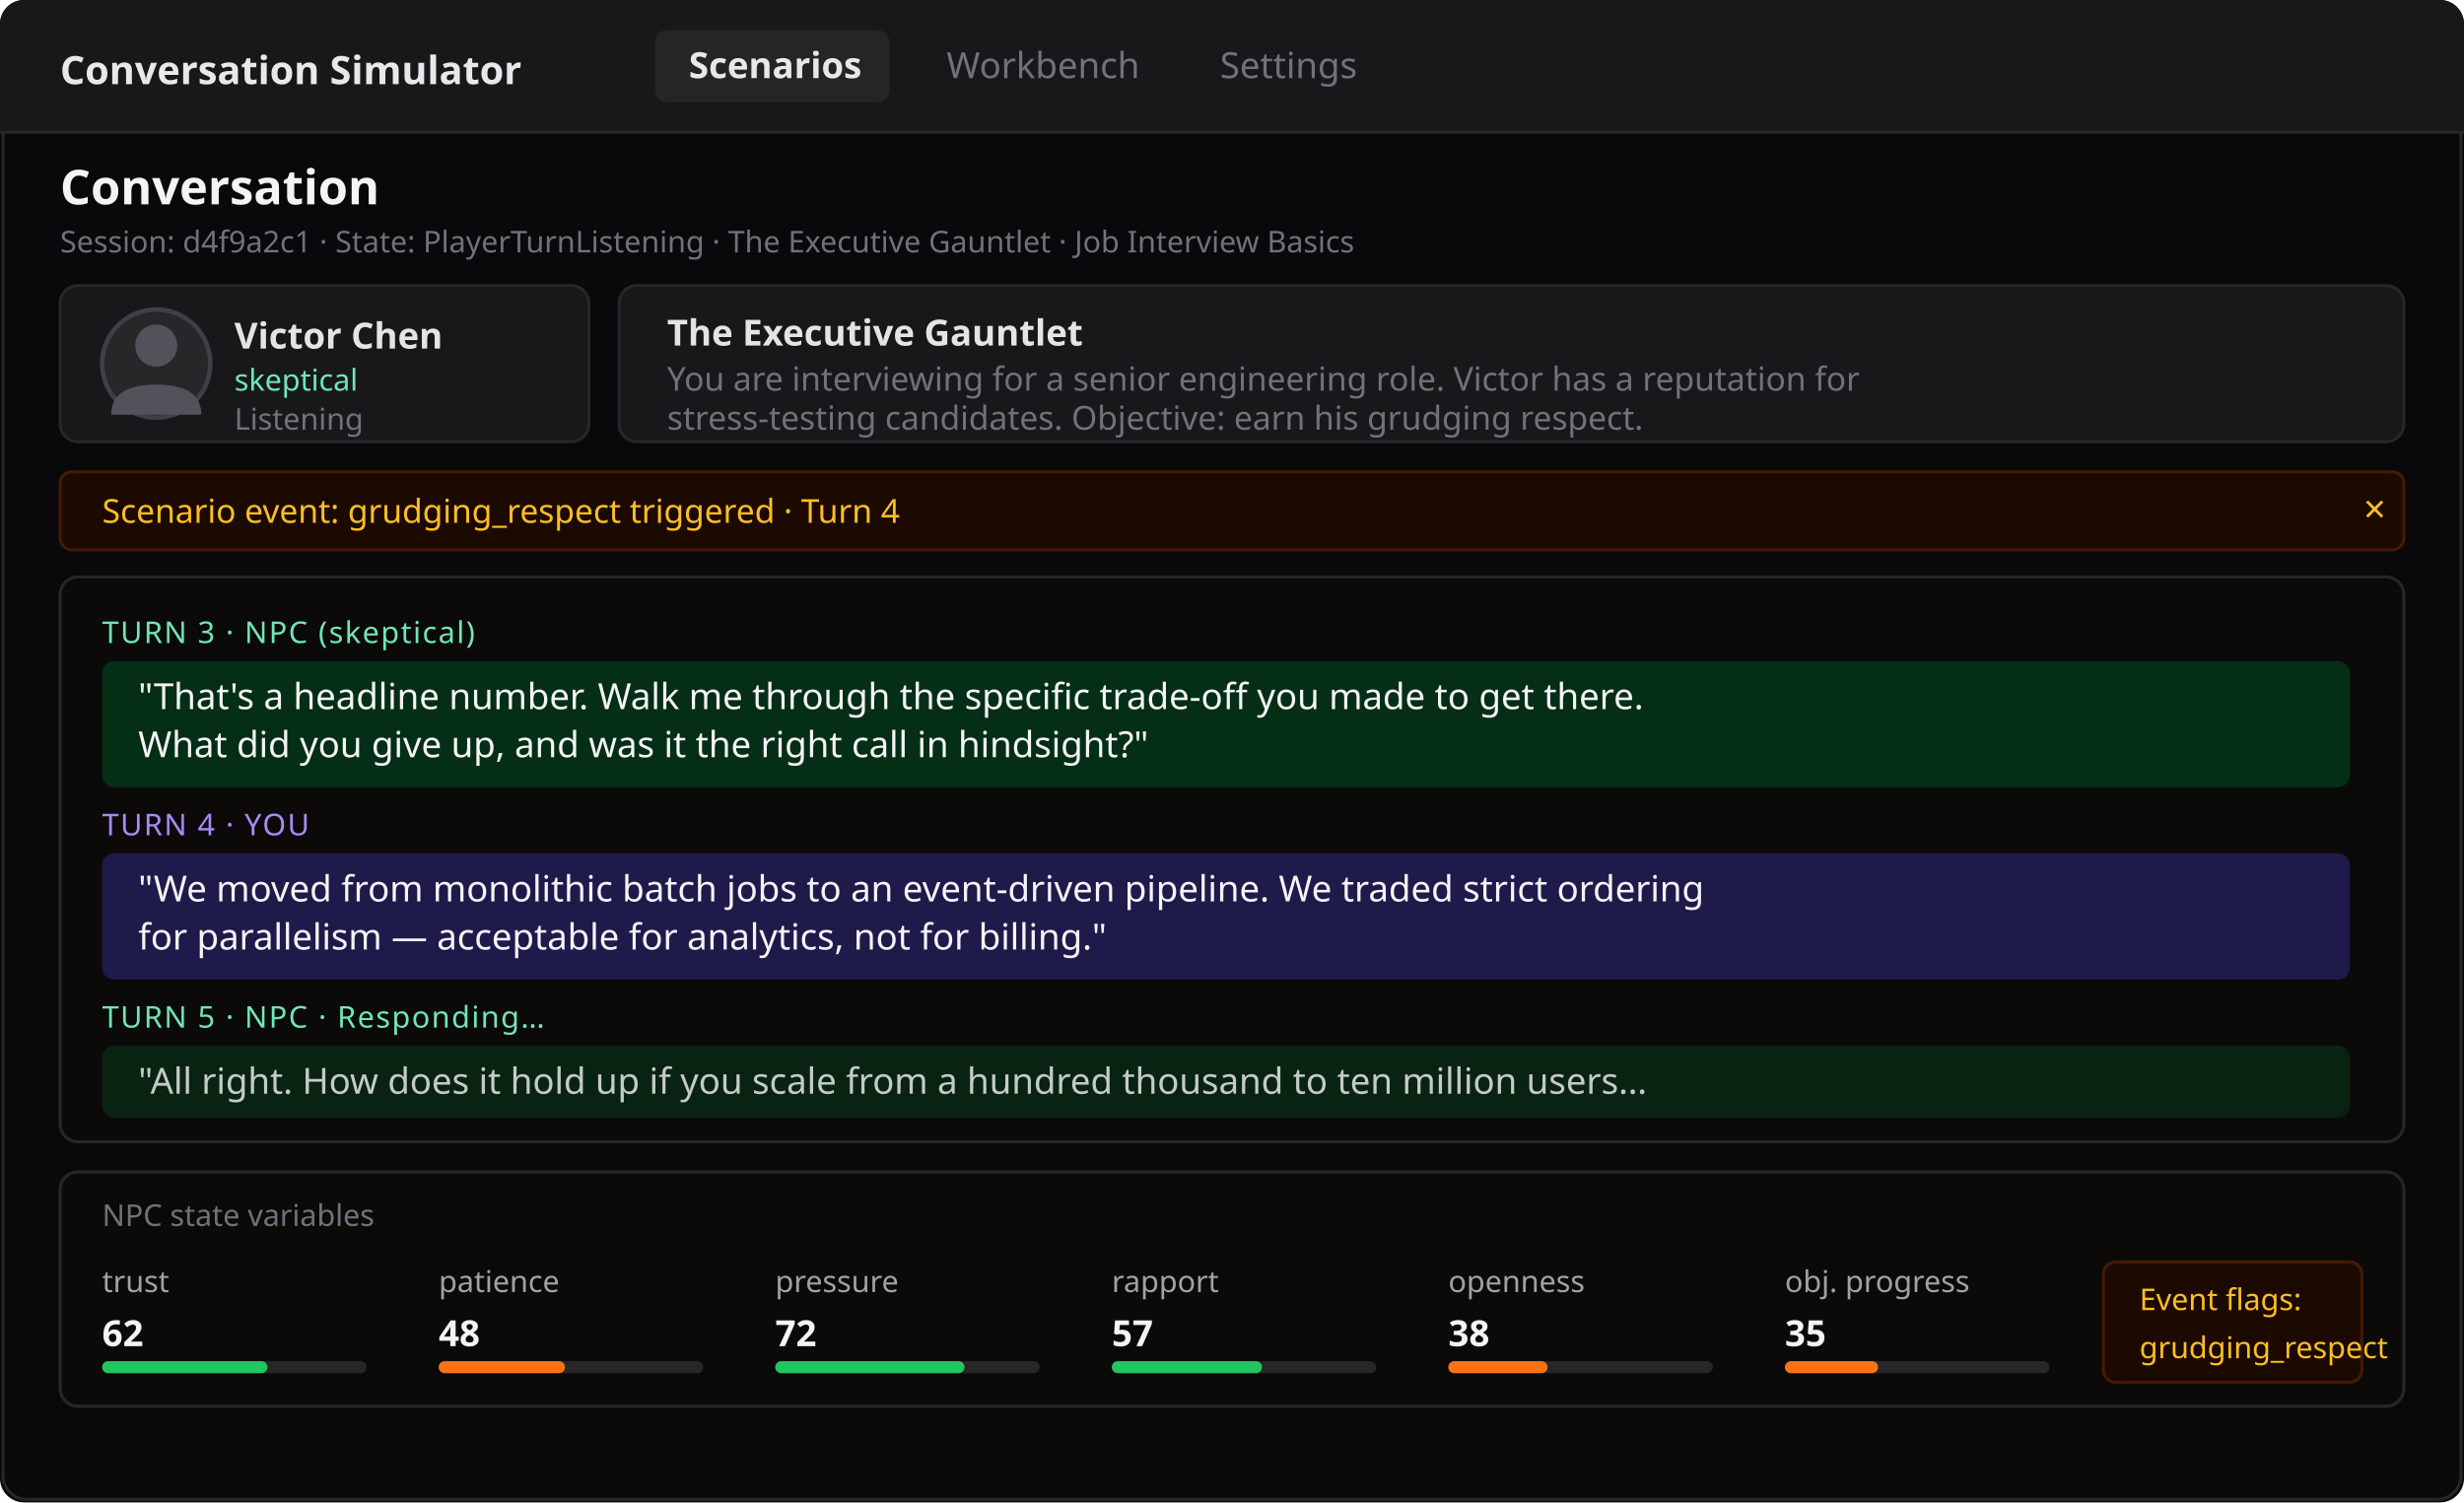
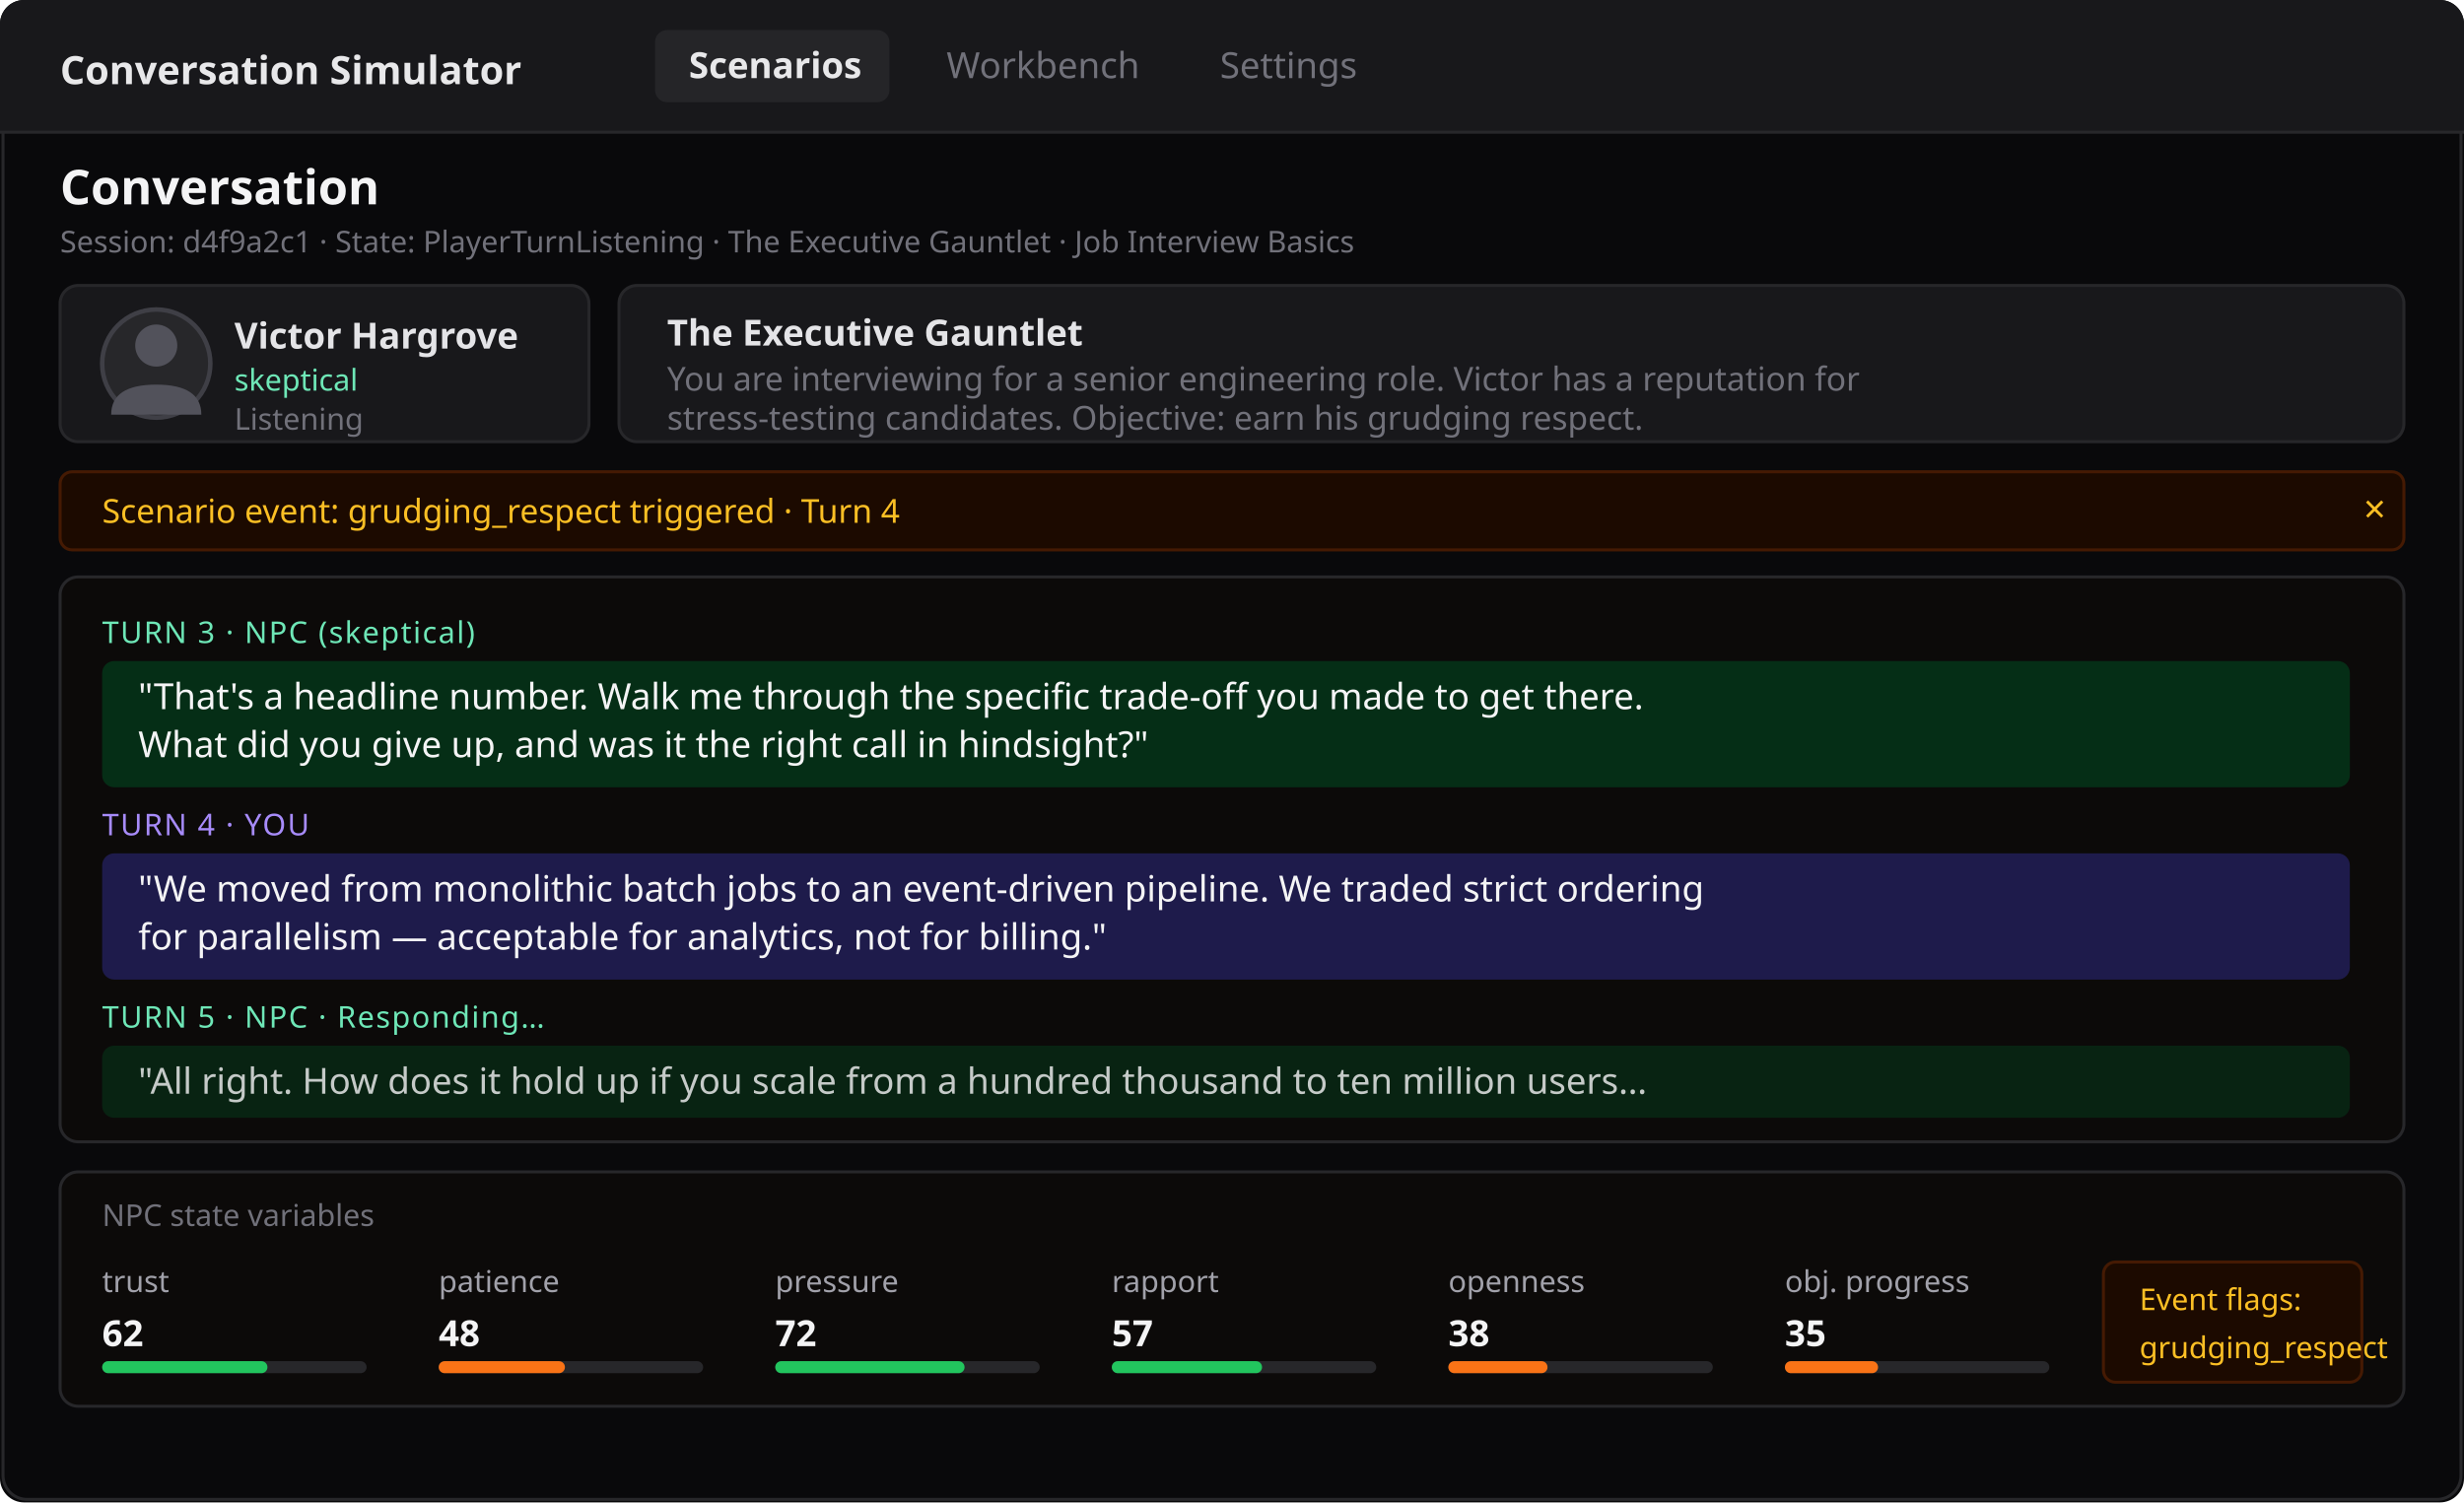
<svg xmlns="http://www.w3.org/2000/svg" width="820" height="500" viewBox="0 0 820 500">
  <rect width="820" height="500" fill="#09090b" rx="8" />
  <rect x="1" y="1" width="818" height="498" fill="none" stroke="#27272a" stroke-width="1" rx="8" />
  <rect x="0" y="0" width="820" height="44" fill="#18181b" rx="8" />
  <rect x="0" y="30" width="820" height="14" fill="#18181b" />
  <line x1="0" y1="44" x2="820" y2="44" stroke="#27272a" stroke-width="1" />
  <text x="20" y="28" font-family="system-ui,sans-serif" font-size="13" font-weight="700" fill="#e8e8ea">Conversation Simulator</text>
  <rect x="218" y="10" width="78" height="24" rx="4" fill="#252528" />
  <text x="258" y="26" font-family="system-ui,sans-serif" font-size="12" font-weight="600" fill="#e8e8ea" text-anchor="middle">Scenarios</text>
  <text x="315" y="26" font-family="system-ui,sans-serif" font-size="12" fill="#71717a">Workbench</text>
  <text x="406" y="26" font-family="system-ui,sans-serif" font-size="12" fill="#71717a">Settings</text>
  <text x="20" y="68" font-family="system-ui,sans-serif" font-size="16" font-weight="700" fill="#f4f4f5">Conversation</text>
  <text x="20" y="84" font-family="system-ui,sans-serif" font-size="10" fill="#71717a">Session: d4f9a2c1  ·  State: PlayerTurnListening  ·  The Executive Gauntlet  ·  Job Interview Basics</text>
  <rect x="20" y="95" width="176" height="52" rx="6" fill="#18181b" stroke="#27272a" stroke-width="1" />
  <circle cx="52" cy="121" r="18" fill="#27272a" stroke="#3f3f46" stroke-width="1.5" />
  <circle cx="52" cy="115" r="7" fill="#52525b" />
  <path d="M37 138 Q37 128 52 128 Q67 128 67 138" fill="#52525b" />
-   <text x="78" y="116" font-family="system-ui,sans-serif" font-size="12" font-weight="600" fill="#e4e4e7">Victor Chen</text>
+   <text x="78" y="116" font-family="system-ui,sans-serif" font-size="12" font-weight="600" fill="#e4e4e7">Victor Hargrove</text>
  <text x="78" y="130" font-family="system-ui,sans-serif" font-size="10" fill="#6ee7b7">skeptical</text>
  <text x="78" y="143" font-family="system-ui,sans-serif" font-size="10" fill="#71717a">Listening</text>
  <rect x="206" y="95" width="594" height="52" rx="6" fill="#18181b" stroke="#27272a" stroke-width="1" />
  <text x="222" y="115" font-family="system-ui,sans-serif" font-size="12" font-weight="600" fill="#e4e4e7">The Executive Gauntlet</text>
  <text x="222" y="130" font-family="system-ui,sans-serif" font-size="11" fill="#71717a">You are interviewing for a senior engineering role. Victor has a reputation for</text>
  <text x="222" y="143" font-family="system-ui,sans-serif" font-size="11" fill="#71717a">stress-testing candidates. Objective: earn his grudging respect.</text>
  <rect x="20" y="157" width="780" height="26" rx="4" fill="#1c0a00" stroke="#451a03" stroke-width="1" />
  <text x="34" y="174" font-family="system-ui,sans-serif" font-size="11" fill="#fbbf24">Scenario event:  grudging_respect  triggered  ·  Turn 4</text>
  <text x="794" y="174" font-family="system-ui,sans-serif" font-size="13" fill="#fbbf24" text-anchor="end">×</text>
  <rect x="20" y="192" width="780" height="188" rx="6" fill="#0c0a09" stroke="#27272a" stroke-width="1" />
  <text x="34" y="214" font-family="system-ui,sans-serif" font-size="10" fill="#6ee7b7" letter-spacing="0.05em">TURN 3  ·  NPC  (skeptical)</text>
  <rect x="34" y="220" width="748" height="42" rx="4" fill="#052e16" />
  <text x="46" y="236" font-family="system-ui,sans-serif" font-size="12" fill="#f4f4f5">"That's a headline number. Walk me through the specific trade-off you made to get there.</text>
  <text x="46" y="252" font-family="system-ui,sans-serif" font-size="12" fill="#f4f4f5">What did you give up, and was it the right call in hindsight?"</text>
  <text x="34" y="278" font-family="system-ui,sans-serif" font-size="10" fill="#a78bfa" letter-spacing="0.05em">TURN 4  ·  YOU</text>
  <rect x="34" y="284" width="748" height="42" rx="4" fill="#1e1b4b" />
  <text x="46" y="300" font-family="system-ui,sans-serif" font-size="12" fill="#f4f4f5">"We moved from monolithic batch jobs to an event-driven pipeline. We traded strict ordering</text>
  <text x="46" y="316" font-family="system-ui,sans-serif" font-size="12" fill="#f4f4f5">for parallelism — acceptable for analytics, not for billing."</text>
  <text x="34" y="342" font-family="system-ui,sans-serif" font-size="10" fill="#6ee7b7" letter-spacing="0.05em">TURN 5  ·  NPC  ·  Responding…</text>
  <rect x="34" y="348" width="748" height="24" rx="4" fill="#052e16" opacity="0.7" />
  <text x="46" y="364" font-family="system-ui,sans-serif" font-size="12" fill="#f4f4f5" opacity="0.8">"All right. How does it hold up if you scale from a hundred thousand to ten million users…</text>
  <rect x="20" y="390" width="780" height="78" rx="6" fill="#0c0a09" stroke="#27272a" stroke-width="1" />
  <text x="34" y="408" font-family="system-ui,sans-serif" font-size="10" fill="#71717a">NPC state variables</text>
  <text x="34" y="430" font-family="system-ui,sans-serif" font-size="10" fill="#a1a1aa">trust</text>
  <text x="34" y="448" font-family="system-ui,sans-serif" font-size="12" font-weight="600" fill="#f4f4f5">62</text>
  <rect x="34" y="453" width="88" height="4" rx="2" fill="#27272a" />
  <rect x="34" y="453" width="55" height="4" rx="2" fill="#22c55e" />
  <text x="146" y="430" font-family="system-ui,sans-serif" font-size="10" fill="#a1a1aa">patience</text>
  <text x="146" y="448" font-family="system-ui,sans-serif" font-size="12" font-weight="600" fill="#f4f4f5">48</text>
  <rect x="146" y="453" width="88" height="4" rx="2" fill="#27272a" />
  <rect x="146" y="453" width="42" height="4" rx="2" fill="#f97316" />
  <text x="258" y="430" font-family="system-ui,sans-serif" font-size="10" fill="#a1a1aa">pressure</text>
  <text x="258" y="448" font-family="system-ui,sans-serif" font-size="12" font-weight="600" fill="#f4f4f5">72</text>
  <rect x="258" y="453" width="88" height="4" rx="2" fill="#27272a" />
  <rect x="258" y="453" width="63" height="4" rx="2" fill="#22c55e" />
  <text x="370" y="430" font-family="system-ui,sans-serif" font-size="10" fill="#a1a1aa">rapport</text>
  <text x="370" y="448" font-family="system-ui,sans-serif" font-size="12" font-weight="600" fill="#f4f4f5">57</text>
  <rect x="370" y="453" width="88" height="4" rx="2" fill="#27272a" />
  <rect x="370" y="453" width="50" height="4" rx="2" fill="#22c55e" />
  <text x="482" y="430" font-family="system-ui,sans-serif" font-size="10" fill="#a1a1aa">openness</text>
  <text x="482" y="448" font-family="system-ui,sans-serif" font-size="12" font-weight="600" fill="#f4f4f5">38</text>
  <rect x="482" y="453" width="88" height="4" rx="2" fill="#27272a" />
  <rect x="482" y="453" width="33" height="4" rx="2" fill="#f97316" />
  <text x="594" y="430" font-family="system-ui,sans-serif" font-size="10" fill="#a1a1aa">obj. progress</text>
  <text x="594" y="448" font-family="system-ui,sans-serif" font-size="12" font-weight="600" fill="#f4f4f5">35</text>
  <rect x="594" y="453" width="88" height="4" rx="2" fill="#27272a" />
  <rect x="594" y="453" width="31" height="4" rx="2" fill="#f97316" />
  <rect x="700" y="420" width="86" height="40" rx="4" fill="#1c0a00" stroke="#451a03" stroke-width="1" />
  <text x="712" y="436" font-family="system-ui,sans-serif" font-size="10" fill="#fbbf24">Event flags:</text>
  <text x="712" y="452" font-family="system-ui,sans-serif" font-size="10" fill="#fbbf24">grudging_respect</text>
</svg>
